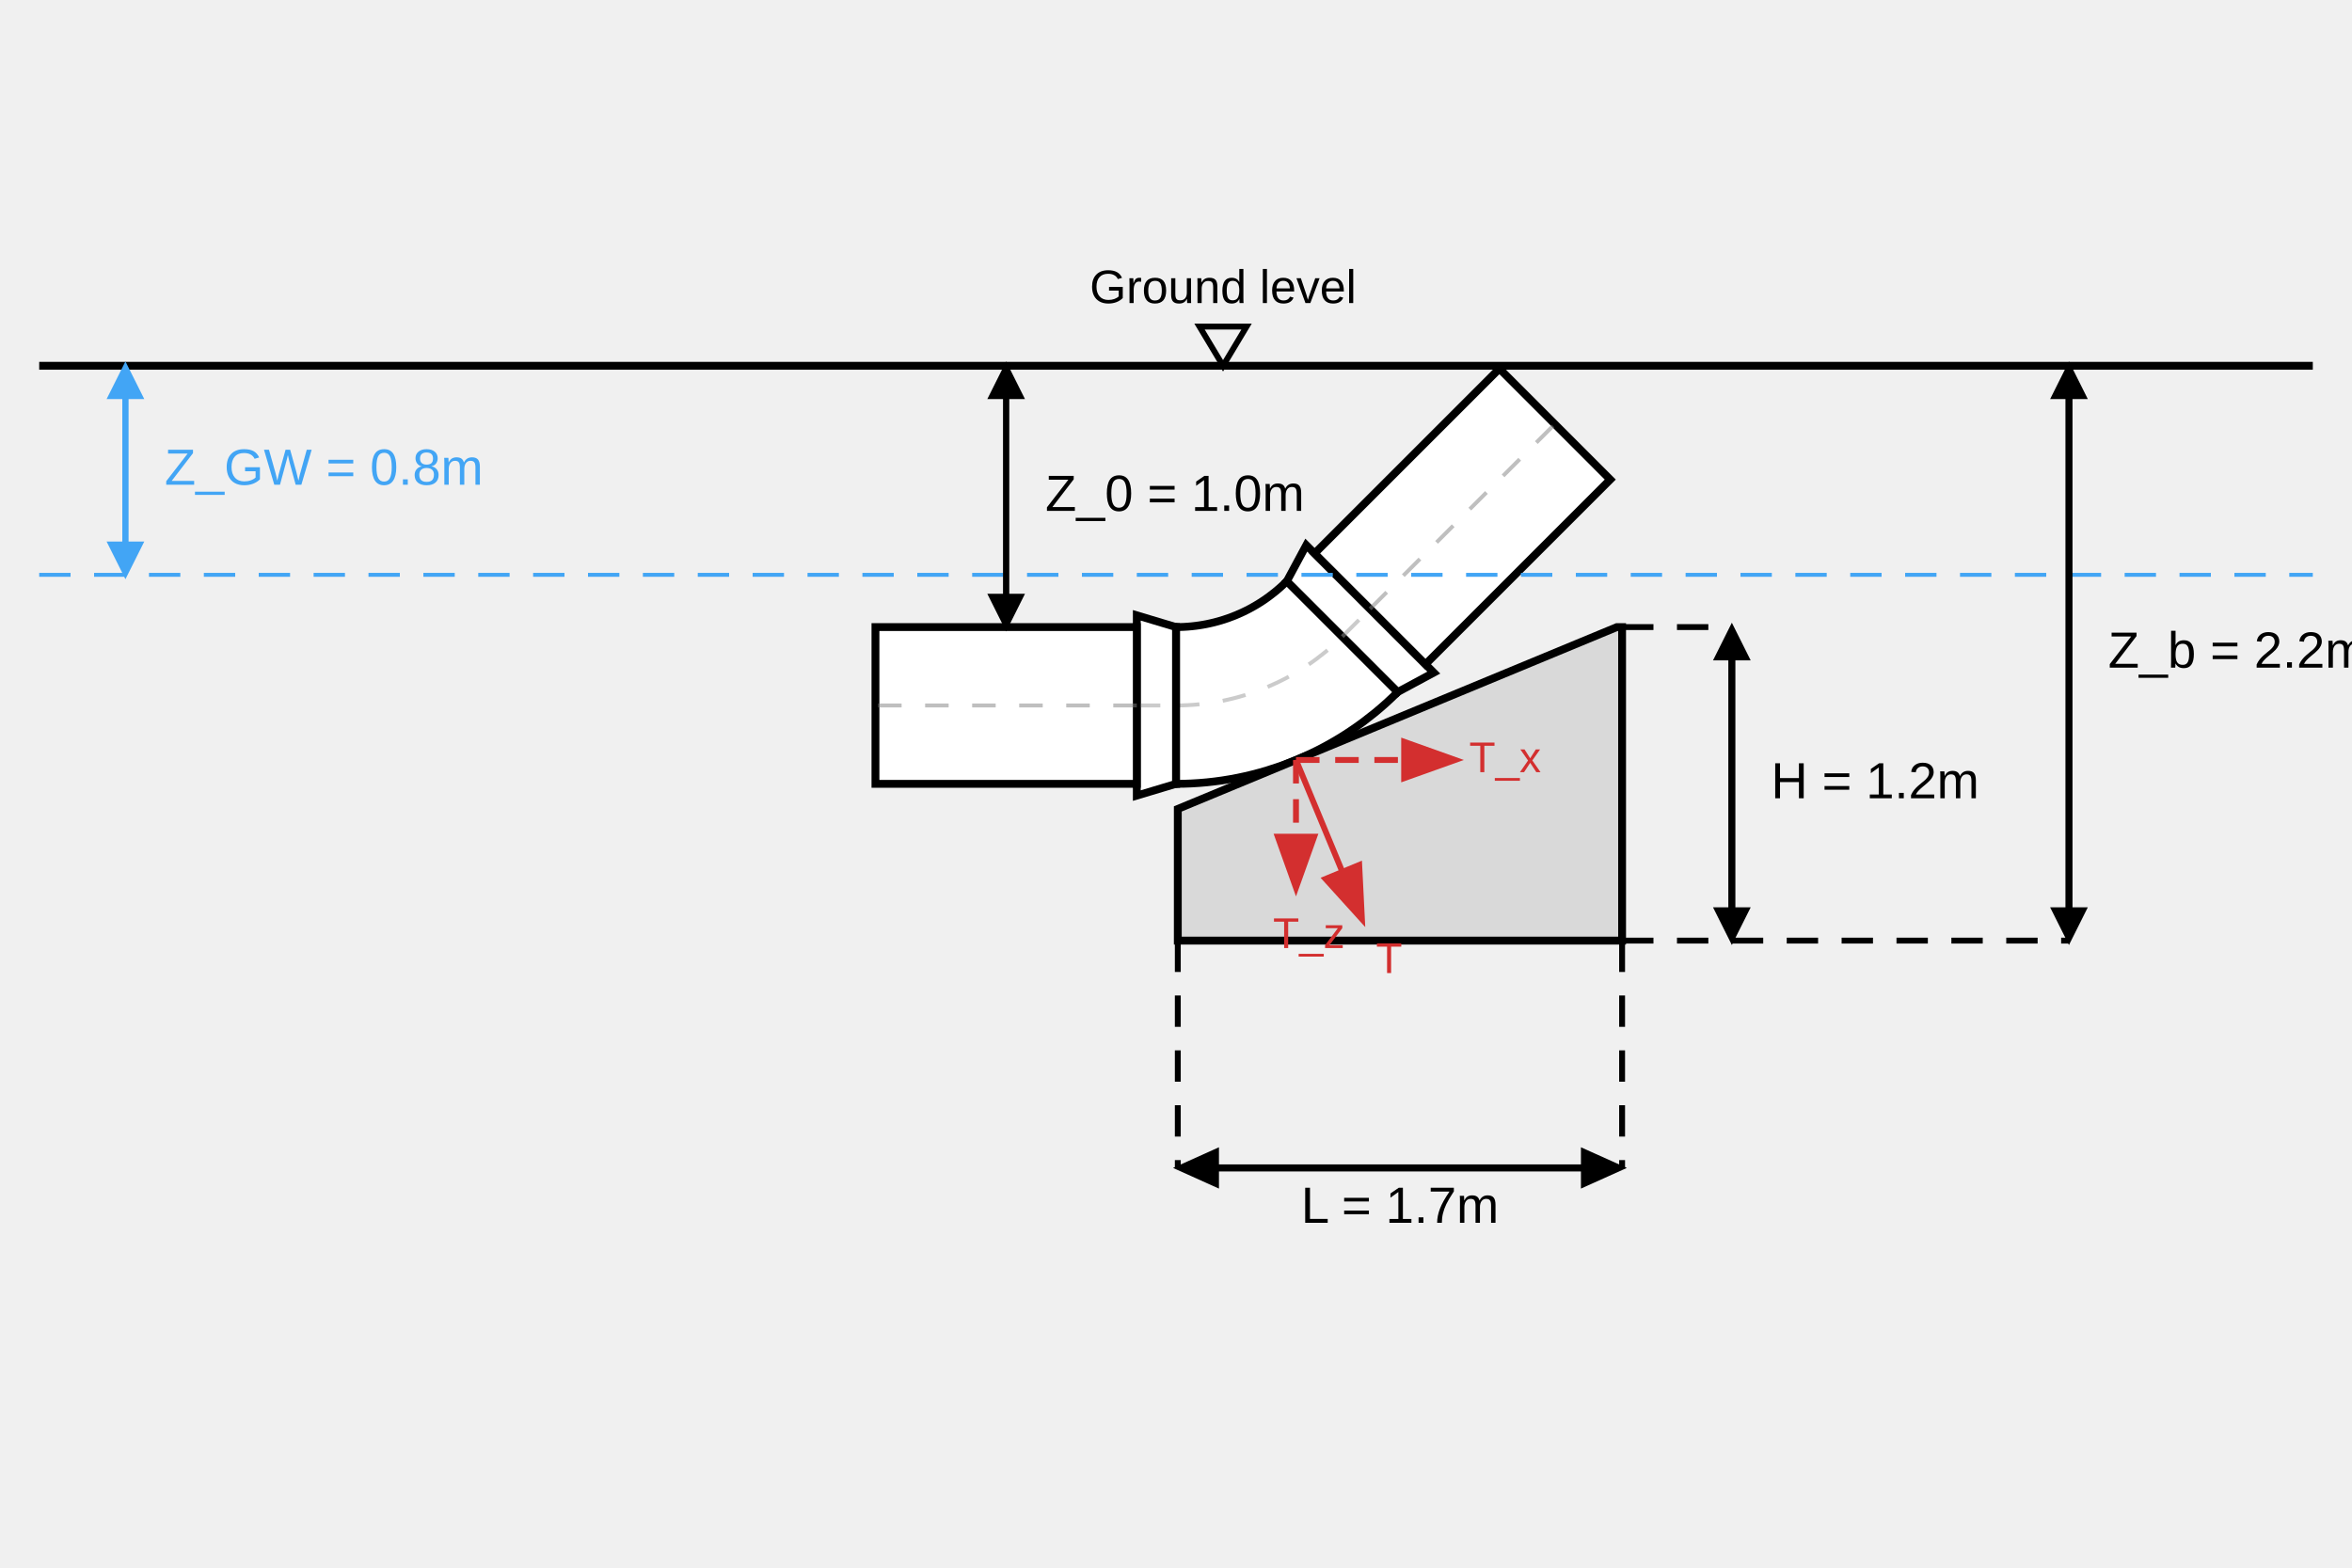
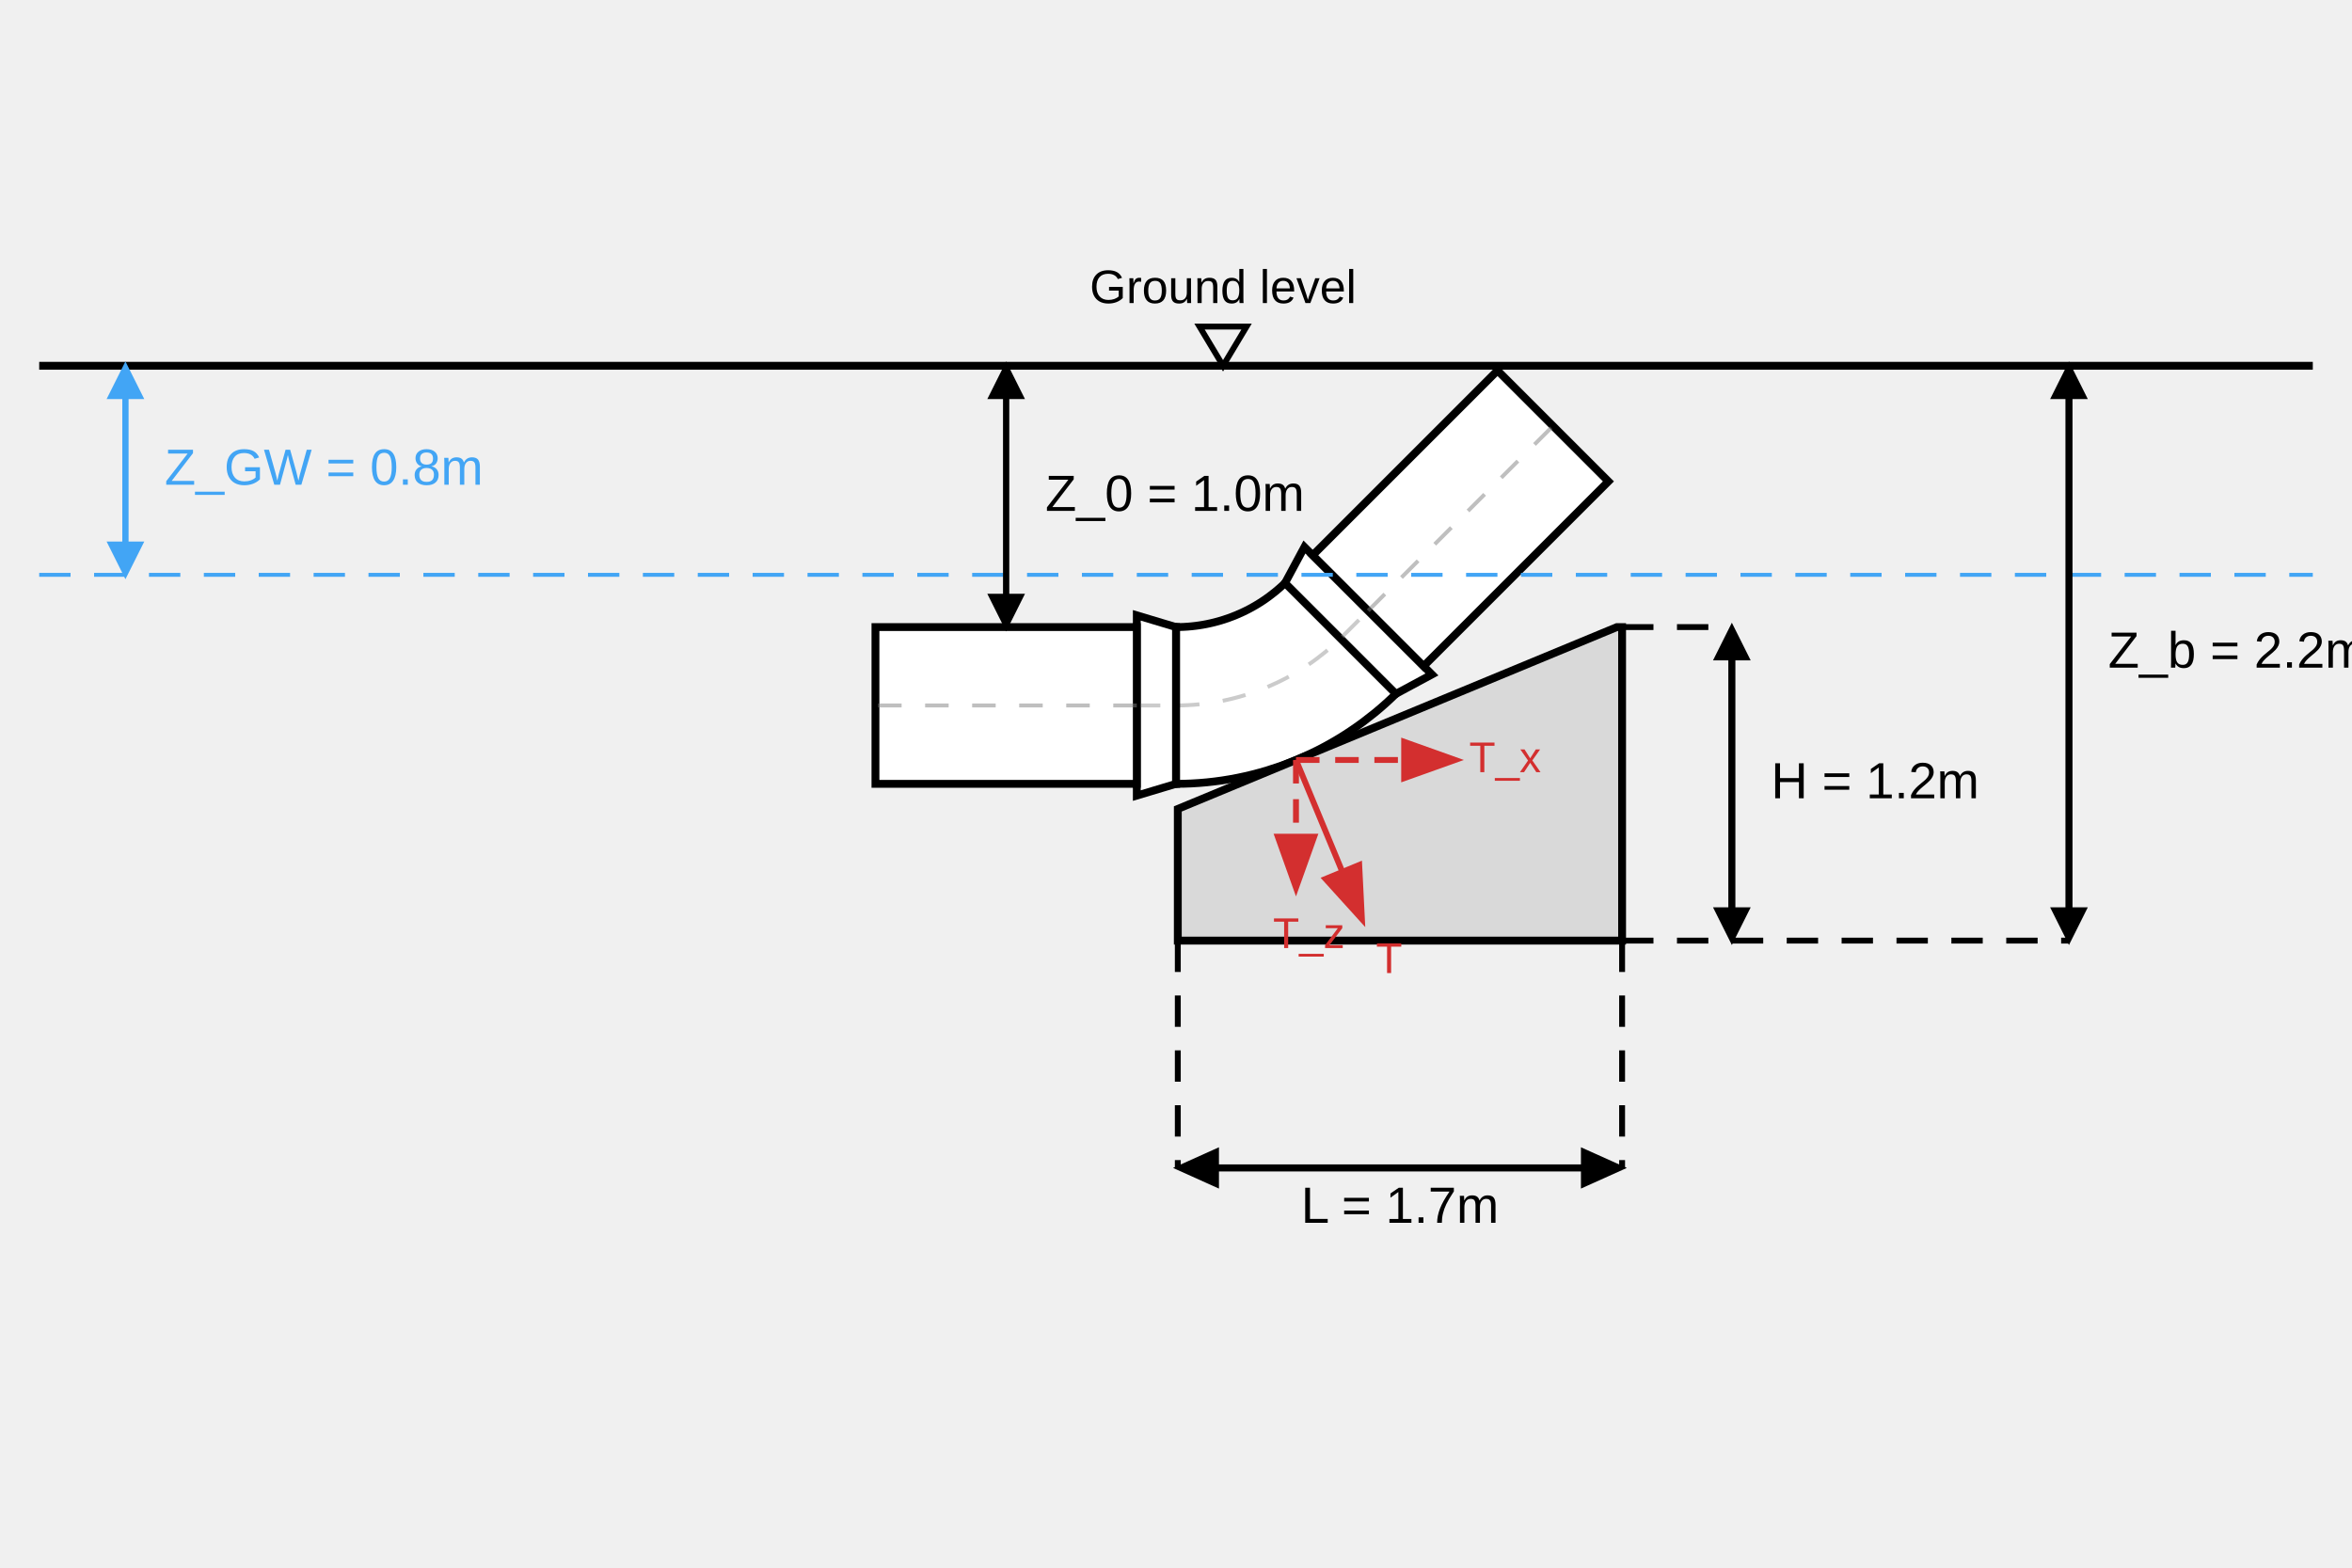
<svg xmlns="http://www.w3.org/2000/svg" width="600" height="400" viewBox="0 0 600 400">
  <g transform="translate(300.0,180.0) rotate(0.0)">
    <path d="M 0 0 A 60.00 60.00 0 0 0 42.43 -17.57" stroke="black" stroke-width="42.00" fill="none" stroke-linecap="butt" />
    <path d="M 0 0 A 60.00 60.00 0 0 0 42.43 -17.57" stroke="white" stroke-width="38.00" fill="none" stroke-linecap="butt" />
    <path d="M 0 0 A 60.00 60.00 0 0 0 42.43 -17.57" stroke="#999999" stroke-width="1" stroke-dasharray="6,6" stroke-opacity="0.5" fill="none" />
  </g>
  <g transform="translate(300.0,180.0) rotate(0.0)">
    <rect x="-10.00" y="-20.00" width="10.00" height="40.00" fill="white" stroke="black" stroke-width="2.00" />
    <polygon points="0,-20.00 -10.00,-23.00 -10.00,23.00 0,20.00" fill="white" stroke="black" stroke-width="2.00" />
    <line x1="-10.00" y1="0.00" x2="0.00" y2="0.00" stroke="#999999" stroke-width="1.00" stroke-dasharray="6,6" stroke-opacity="0.50" />
  </g>
  <polygon points="290.00,160.00 223.33,160.00 223.33,200.00 290.00,200.00" fill="white" stroke="black" stroke-width="2" />
  <line x1="290.00" y1="180.00" x2="223.33" y2="180.00" stroke="grey" stroke-width="1" stroke-dasharray="6,6" stroke-opacity="0.5" />
  <g transform="translate(342.4264,162.4264) rotate(-45.0)">
    <rect x="0.00" y="-20.00" width="9.33" height="40.00" fill="white" stroke="black" stroke-width="2.00" />
-     <polygon points="0,-20.00 10.00,-23.00 10.00,23.00 0,20.00" fill="white" stroke="black" stroke-width="2.00" />
-     <line x1="0.00" y1="0.00" x2="10.00" y2="0.00" stroke="#999999" stroke-width="1.00" stroke-dasharray="6,6" stroke-opacity="0.50" />
+     <polygon points="-0.67,-20.00 9.33,-23.00 9.33,23.00 -0.67,20.00" fill="white" stroke="black" stroke-width="2.00" />
+     <line x1="0.00" y1="0.00" x2="9.33" y2="0.00" stroke="#999999" stroke-width="1.00" stroke-dasharray="6,6" stroke-opacity="0.50" />
  </g>
-   <polygon points="363.64,169.50 410.78,122.36 382.50,94.07 335.36,141.21" fill="white" stroke="black" stroke-width="2" />
-   <line x1="349.50" y1="155.36" x2="396.64" y2="108.21" stroke="grey" stroke-width="1" stroke-dasharray="6,6" stroke-opacity="0.5" />
+   <polygon points="363.17,169.97 410.31,122.83 382.02,94.54 334.88,141.68" fill="white" stroke="black" stroke-width="2" />
+   <line x1="349.03" y1="155.83" x2="396.17" y2="108.69" stroke="grey" stroke-width="1" stroke-dasharray="6,6" stroke-opacity="0.5" />
  <g transform="translate(300.0,180.0) rotate(0)">
    <polygon points="0.46,60.00 113.80,60.00 113.80,-20.00 112.48,-20.00 0.46,26.40" fill="#d9d9d9" stroke="black" stroke-width="2" />
    <line x1="30.61" y1="13.91" x2="57.95" y2="13.91" stroke="#d32f2f" stroke-width="1.50" stroke-dasharray="6,4" />
    <polygon points="71.95,13.91 57.95,18.91 57.95,8.91" fill="#d32f2f" stroke="#d32f2f" stroke-width="1" />
    <text x="83.95" y="13.91" fill="#d32f2f" font-size="11" font-family="Arial, sans-serif" text-anchor="middle" dominant-baseline="middle">T_x</text>
    <line x1="30.61" y1="13.91" x2="30.61" y2="33.24" stroke="#d32f2f" stroke-width="1.50" stroke-dasharray="6,4" />
    <polygon points="30.61,47.24 25.61,33.24 35.61,33.24" fill="#d32f2f" stroke="#d32f2f" stroke-width="1" />
    <text x="33.91" y="58.78" fill="#d32f2f" font-size="11" font-family="Arial, sans-serif" text-anchor="middle" dominant-baseline="middle">T_z</text>
    <line x1="30.61" y1="13.91" x2="42.35" y2="42.24" stroke="#d32f2f" stroke-width="1.50" />
    <polygon points="47.71,55.18 37.73,44.16 46.97,40.33" fill="#d32f2f" stroke="#d32f2f" stroke-width="1" />
    <text x="54.36" y="65.16" fill="#d32f2f" font-size="11" font-family="Arial, sans-serif" text-anchor="middle" dominant-baseline="middle">T</text>
  </g>
  <line x1="10.00" y1="93.33" x2="590.00" y2="93.33" stroke="black" stroke-width="2" />
  <line x1="10.00" y1="146.67" x2="590.00" y2="146.67" stroke="#42a5f5" stroke-width="1" stroke-dasharray="8,6" />
  <text x="312.00" y="77.33" fill="black" font-size="12" font-family="Arial, sans-serif" text-anchor="middle">Ground level</text>
  <polygon points="306.00,83.33 318.00,83.33 312.00,93.33" fill="none" stroke="black" stroke-width="1.5" />
  <line x1="256.67" y1="101.33" x2="256.67" y2="152.00" stroke="black" stroke-width="1.6" />
  <polygon points="252.67,101.33 260.67,101.33 256.67,93.33" fill="black" stroke="black" stroke-width="1" />
  <polygon points="252.67,152.00 260.67,152.00 256.67,160.00" fill="black" stroke="black" stroke-width="1" />
  <text x="266.67" y="126.67" fill="black" font-size="13" font-family="Arial, sans-serif" dominant-baseline="middle">Z_0 = 1.0m</text>
  <line x1="32.00" y1="101.33" x2="32.00" y2="138.67" stroke="#42a5f5" stroke-width="1.6" />
  <polygon points="28.00,101.33 36.00,101.33 32.00,93.33" fill="#42a5f5" stroke="#42a5f5" stroke-width="1" />
  <polygon points="28.00,138.67 36.00,138.67 32.00,146.67" fill="#42a5f5" stroke="#42a5f5" stroke-width="1" />
  <text x="42.00" y="120.00" fill="#42a5f5" font-size="13" font-family="Arial, sans-serif" dominant-baseline="middle" text-anchor="start">Z_GW = 0.8m</text>
  <line x1="413.80" y1="160.00" x2="441.80" y2="160.00" stroke="black" stroke-width="1.5" stroke-dasharray="8,6" />
  <line x1="413.80" y1="240.00" x2="527.80" y2="240.00" stroke="black" stroke-width="1.5" stroke-dasharray="8,6" />
  <line x1="441.80" y1="168.00" x2="441.80" y2="232.00" stroke="black" stroke-width="1.8" />
  <polygon points="437.80,168.00 445.80,168.00 441.80,160.00" fill="black" stroke="black" stroke-width="1" />
  <polygon points="437.80,232.00 445.80,232.00 441.80,240.00" fill="black" stroke="black" stroke-width="1" />
  <text x="451.80" y="200.00" fill="black" font-size="13" font-family="Arial, sans-serif" dominant-baseline="middle">H = 1.2m</text>
  <line x1="527.80" y1="101.33" x2="527.80" y2="232.00" stroke="black" stroke-width="1.8" />
  <polygon points="523.80,101.33 531.80,101.33 527.80,93.33" fill="black" stroke="black" stroke-width="1" />
  <polygon points="523.80,232.00 531.80,232.00 527.80,240.00" fill="black" stroke="black" stroke-width="1" />
  <text x="537.80" y="166.67" fill="black" font-size="13" font-family="Arial, sans-serif" dominant-baseline="middle">Z_b = 2.2m</text>
  <line x1="300.46" y1="240.00" x2="300.46" y2="298.00" stroke="black" stroke-width="1.5" stroke-dasharray="8,6" />
  <line x1="413.80" y1="240.00" x2="413.80" y2="298.00" stroke="black" stroke-width="1.5" stroke-dasharray="8,6" />
  <line x1="310.46" y1="298.00" x2="403.80" y2="298.00" stroke="black" stroke-width="1.8" />
  <polygon points="310.46,293.50 310.46,302.50 300.46,298.00" fill="black" stroke="black" stroke-width="1" />
  <polygon points="403.80,293.50 403.80,302.50 413.80,298.00" fill="black" stroke="black" stroke-width="1" />
  <text x="357.13" y="312.00" fill="black" font-size="13" font-family="Arial, sans-serif" text-anchor="middle">L = 1.7m</text>
</svg>
